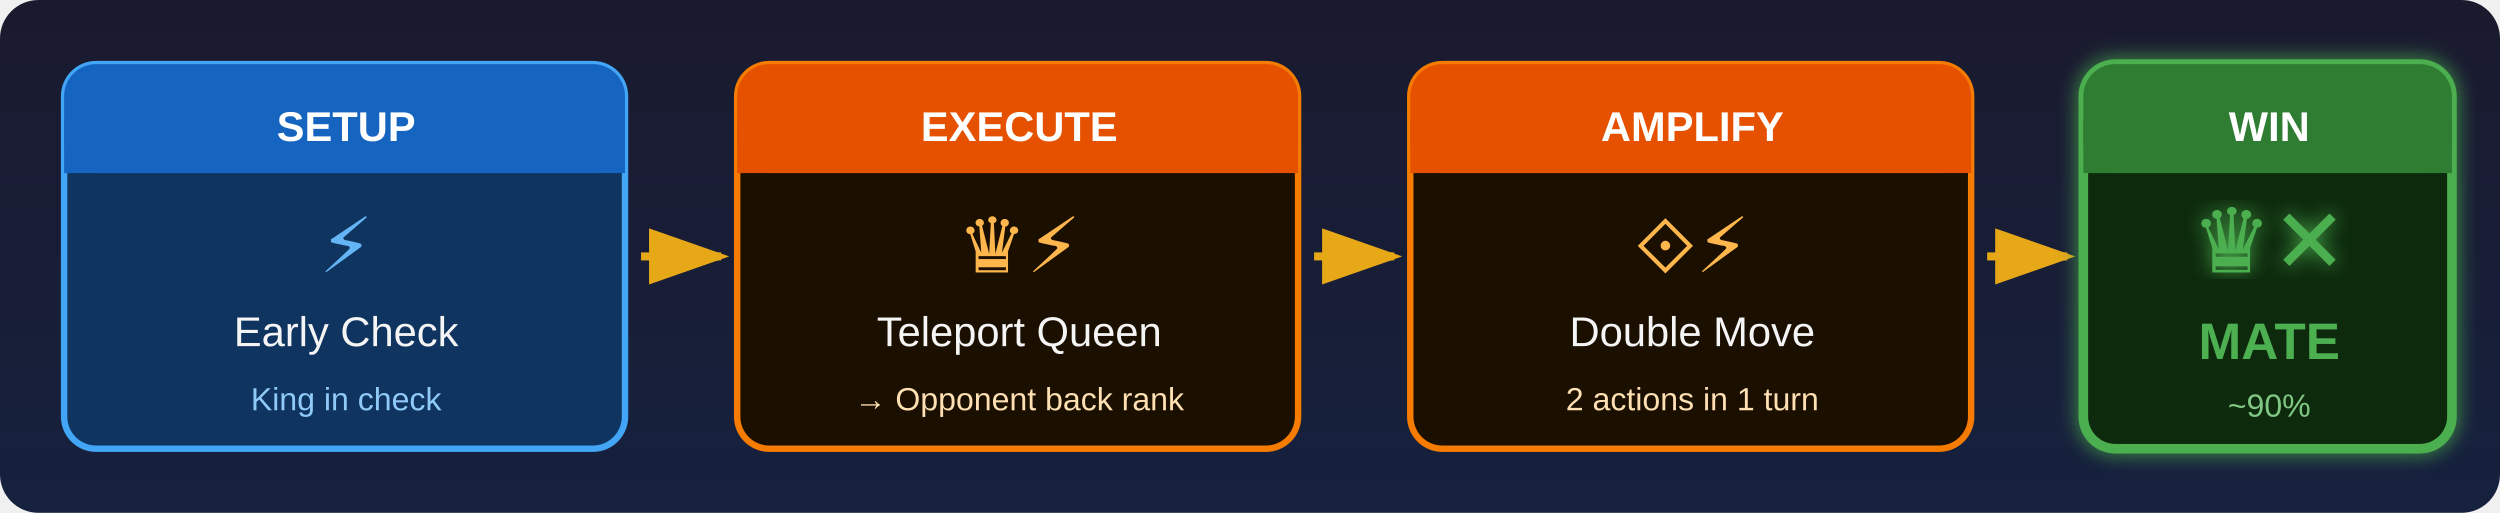
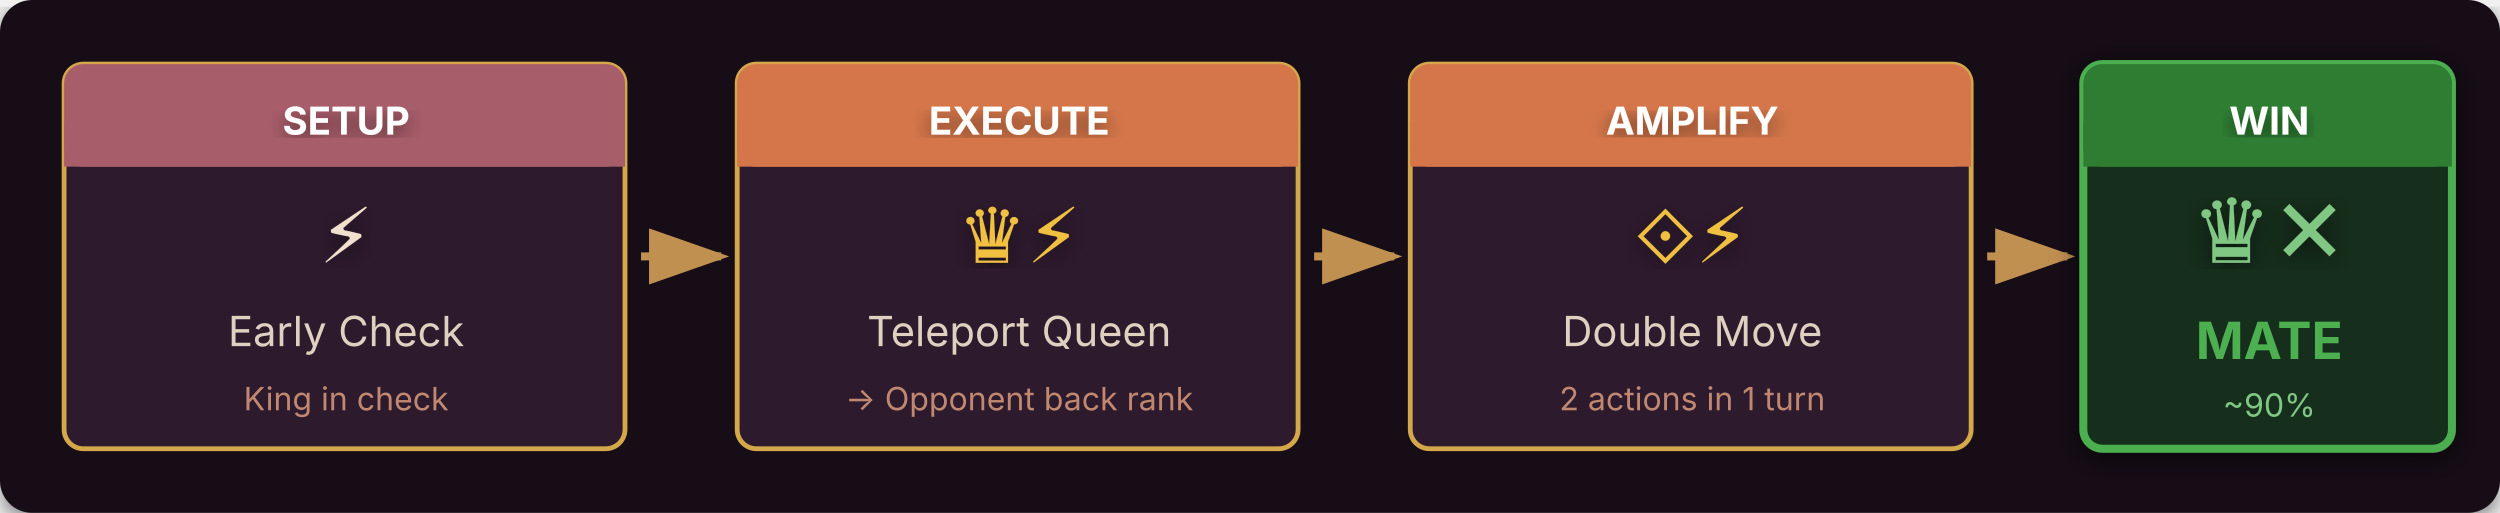
- <svg xmlns="http://www.w3.org/2000/svg" viewBox="0 0 780 160" font-family="'Segoe UI',Arial,sans-serif">
+ <svg xmlns="http://www.w3.org/2000/svg" viewBox="0 0 780 160" font-family="'Segoe UI','Inter',sans-serif">
  <defs>
-     <linearGradient id="bg" x1="0" y1="0" x2="0" y2="1">
-       <stop offset="0%" stop-color="#1a1a2e" />
-       <stop offset="100%" stop-color="#16213e" />
-     </linearGradient>
+     <filter id="s">
+       <feDropShadow dx="0" dy="2" stdDeviation="3" flood-color="#000" flood-opacity="0.5" />
+     </filter>
+     <filter id="g">
+       <feDropShadow dx="0" dy="2" stdDeviation="4" flood-color="#000" flood-opacity="0.6" />
+     </filter>
    <marker id="arr" markerWidth="10" markerHeight="7" refX="9" refY="3.5" orient="auto">
-       <polygon points="0 0, 10 3.5, 0 7" fill="#e6a817" />
+       <polygon points="0 0, 10 3.5, 0 7" fill="#C09050" />
    </marker>
-     <filter id="glow">
-       <feGaussianBlur stdDeviation="3" result="blur" />
-       <feMerge>
-         <feMergeNode in="blur" />
-         <feMergeNode in="SourceGraphic" />
-       </feMerge>
-     </filter>
  </defs>
-   <rect width="780" height="160" rx="12" fill="url(#bg)" />
+   <rect width="780" height="160" rx="10" fill="#120812" filter="url(#g)" />
  <g transform="translate(20,20)">
-     <rect width="175" height="120" rx="10" fill="#0f3460" stroke="#42a5f5" stroke-width="2" />
-     <rect width="175" height="34" rx="10" fill="#1565c0" />
-     <rect x="0" y="18" width="175" height="16" fill="#1565c0" />
-     <text x="88" y="24" text-anchor="middle" fill="#fff" font-size="13" font-weight="bold">SETUP</text>
-     <text x="88" y="65" text-anchor="middle" fill="#64b5f6" font-size="24">⚡</text>
-     <text x="88" y="88" text-anchor="middle" fill="#f5f5f5" font-size="13">Early Check</text>
-     <text x="88" y="108" text-anchor="middle" fill="#90caf9" font-size="10">King in check</text>
+     <rect width="175" height="120" rx="6" fill="#2D1A2D" stroke="#D4A84A" stroke-width="1.5" />
+     <rect width="175" height="32" rx="6" fill="#A85D6A" />
+     <rect x="0" y="18" width="175" height="14" fill="#A85D6A" />
+     <text x="88" y="22" text-anchor="middle" fill="#FFF" font-size="12" font-weight="bold" filter="url(#s)">SETUP</text>
+     <text x="88" y="62" text-anchor="middle" fill="#F0E0CC" font-size="24" filter="url(#s)">⚡</text>
+     <text x="88" y="88" text-anchor="middle" fill="#E0D0C0" font-size="13">Early Check</text>
+     <text x="88" y="108" text-anchor="middle" fill="#C08870" font-size="10">King in check</text>
  </g>
-   <line x1="200" y1="80" x2="225" y2="80" stroke="#e6a817" stroke-width="2.5" marker-end="url(#arr)" />
+   <line x1="200" y1="80" x2="225" y2="80" stroke="#C09050" stroke-width="2.5" marker-end="url(#arr)" />
  <g transform="translate(230,20)">
-     <rect width="175" height="120" rx="10" fill="#1b0f00" stroke="#f57c00" stroke-width="2" />
-     <rect width="175" height="34" rx="10" fill="#e65100" />
-     <rect x="0" y="18" width="175" height="16" fill="#e65100" />
-     <text x="88" y="24" text-anchor="middle" fill="#fff" font-size="13" font-weight="bold">EXECUTE</text>
-     <text x="88" y="65" text-anchor="middle" fill="#ffb74d" font-size="24">♛⚡</text>
-     <text x="88" y="88" text-anchor="middle" fill="#f5f5f5" font-size="13">Teleport Queen</text>
-     <text x="88" y="108" text-anchor="middle" fill="#ffe0b2" font-size="10">→ Opponent back rank</text>
+     <rect width="175" height="120" rx="6" fill="#2D1A2D" stroke="#D4A84A" stroke-width="1.5" />
+     <rect width="175" height="32" rx="6" fill="#D4764A" />
+     <rect x="0" y="18" width="175" height="14" fill="#D4764A" />
+     <text x="88" y="22" text-anchor="middle" fill="#FFF" font-size="12" font-weight="bold" filter="url(#s)">EXECUTE</text>
+     <text x="88" y="62" text-anchor="middle" fill="#F0C040" font-size="24" filter="url(#s)">♛⚡</text>
+     <text x="88" y="88" text-anchor="middle" fill="#E0D0C0" font-size="13">Teleport Queen</text>
+     <text x="88" y="108" text-anchor="middle" fill="#C08870" font-size="10">→ Opponent back rank</text>
  </g>
-   <line x1="410" y1="80" x2="435" y2="80" stroke="#e6a817" stroke-width="2.5" marker-end="url(#arr)" />
+   <line x1="410" y1="80" x2="435" y2="80" stroke="#C09050" stroke-width="2.5" marker-end="url(#arr)" />
  <g transform="translate(440,20)">
-     <rect width="175" height="120" rx="10" fill="#1b0f00" stroke="#f57c00" stroke-width="2" />
-     <rect width="175" height="34" rx="10" fill="#e65100" />
-     <rect x="0" y="18" width="175" height="16" fill="#e65100" />
-     <text x="88" y="24" text-anchor="middle" fill="#fff" font-size="13" font-weight="bold">AMPLIFY</text>
-     <text x="88" y="65" text-anchor="middle" fill="#ffb74d" font-size="24">⟐⚡</text>
-     <text x="88" y="88" text-anchor="middle" fill="#f5f5f5" font-size="13">Double Move</text>
-     <text x="88" y="108" text-anchor="middle" fill="#ffe0b2" font-size="10">2 actions in 1 turn</text>
+     <rect width="175" height="120" rx="6" fill="#2D1A2D" stroke="#D4A84A" stroke-width="1.5" />
+     <rect width="175" height="32" rx="6" fill="#D4764A" />
+     <rect x="0" y="18" width="175" height="14" fill="#D4764A" />
+     <text x="88" y="22" text-anchor="middle" fill="#FFF" font-size="12" font-weight="bold" filter="url(#s)">AMPLIFY</text>
+     <text x="88" y="62" text-anchor="middle" fill="#F0C040" font-size="24" filter="url(#s)">⟐⚡</text>
+     <text x="88" y="88" text-anchor="middle" fill="#E0D0C0" font-size="13">Double Move</text>
+     <text x="88" y="108" text-anchor="middle" fill="#C08870" font-size="10">2 actions in 1 turn</text>
  </g>
-   <line x1="620" y1="80" x2="645" y2="80" stroke="#e6a817" stroke-width="2.5" marker-end="url(#arr)" />
+   <line x1="620" y1="80" x2="645" y2="80" stroke="#C09050" stroke-width="2.5" marker-end="url(#arr)" />
  <g transform="translate(650,20)">
-     <rect width="115" height="120" rx="10" fill="#0d2a0d" stroke="#4caf50" stroke-width="3" filter="url(#glow)" />
-     <rect width="115" height="34" rx="10" fill="#2e7d32" />
-     <rect x="0" y="18" width="115" height="16" fill="#2e7d32" />
-     <text x="58" y="24" text-anchor="middle" fill="#fff" font-size="13" font-weight="bold">WIN</text>
-     <text x="58" y="65" text-anchor="middle" fill="#4caf50" font-size="28" filter="url(#glow)">♛✕</text>
-     <text x="58" y="92" text-anchor="middle" fill="#4caf50" font-size="16" font-weight="bold">MATE</text>
-     <text x="58" y="110" text-anchor="middle" fill="#81c784" font-size="10">~90%</text>
+     <rect width="115" height="120" rx="6" fill="#142E1A" stroke="#4CAF50" stroke-width="2.5" filter="url(#g)" />
+     <rect width="115" height="32" rx="6" fill="#2E7D32" />
+     <rect x="0" y="18" width="115" height="14" fill="#2E7D32" />
+     <text x="58" y="22" text-anchor="middle" fill="#FFF" font-size="12" font-weight="bold" filter="url(#s)">WIN</text>
+     <text x="58" y="62" text-anchor="middle" fill="#81C784" font-size="28" filter="url(#g)">♛✕</text>
+     <text x="58" y="92" text-anchor="middle" fill="#4CAF50" font-size="16" font-weight="bold">MATE</text>
+     <text x="58" y="110" text-anchor="middle" fill="#81C784" font-size="10">~90%</text>
  </g>
</svg>
